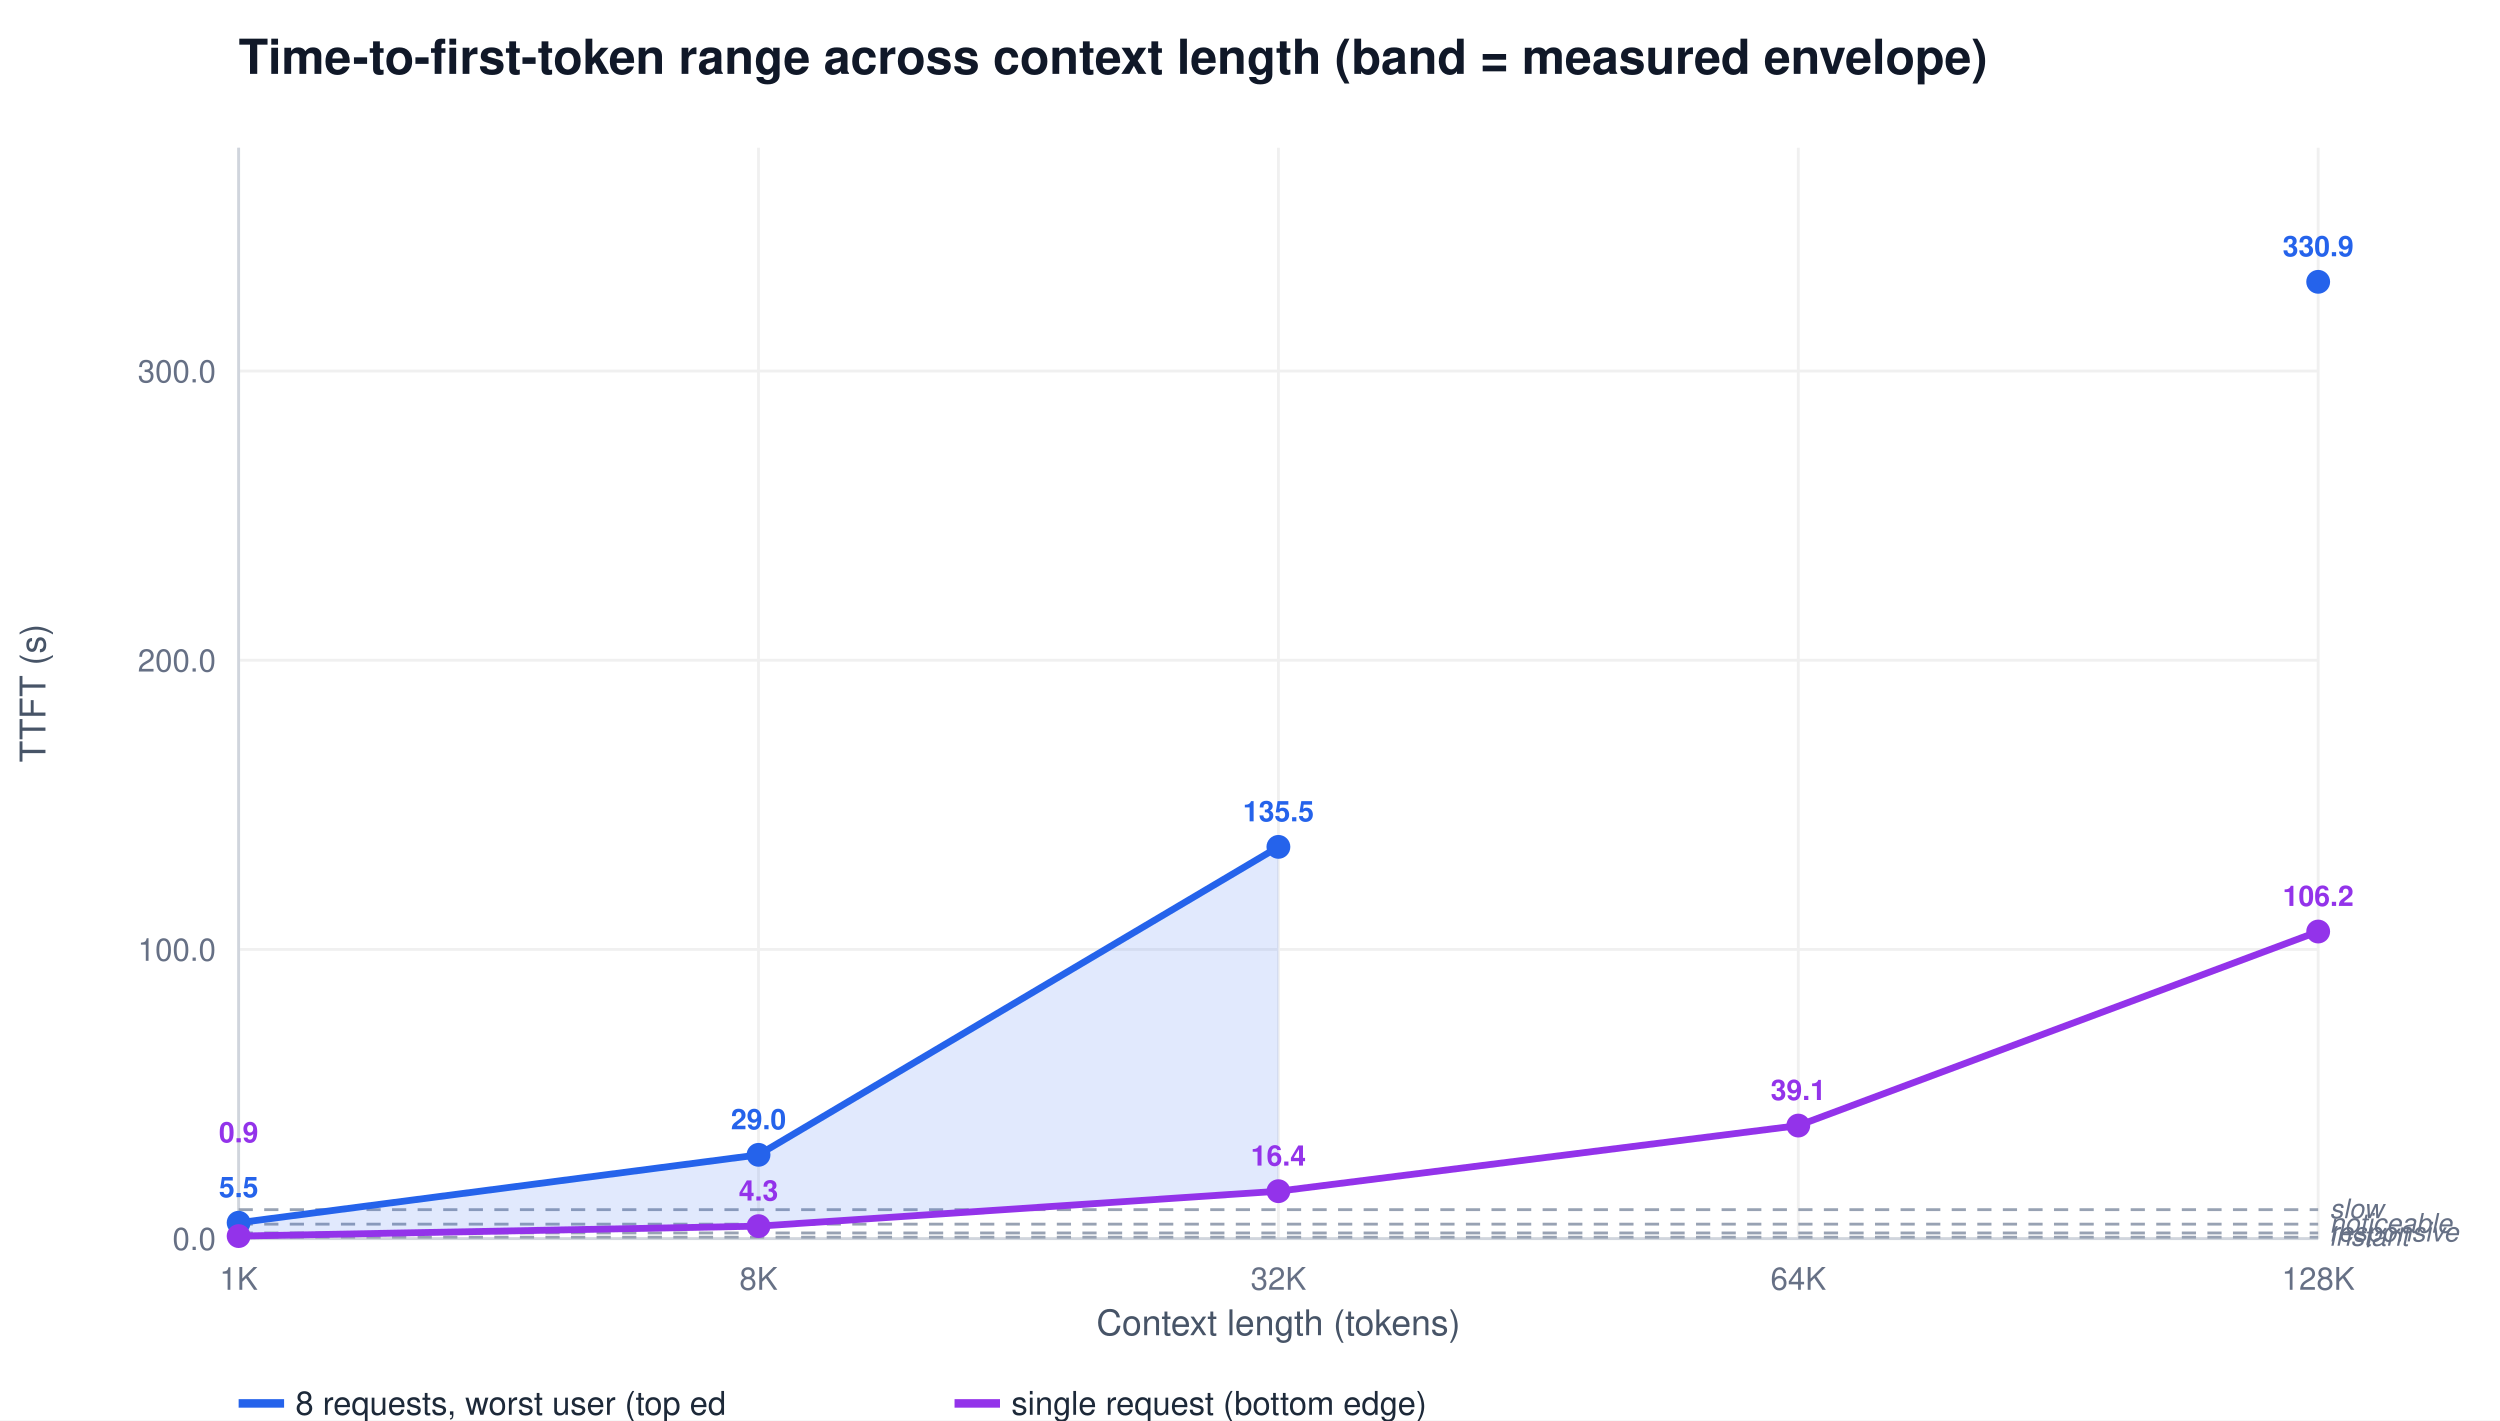
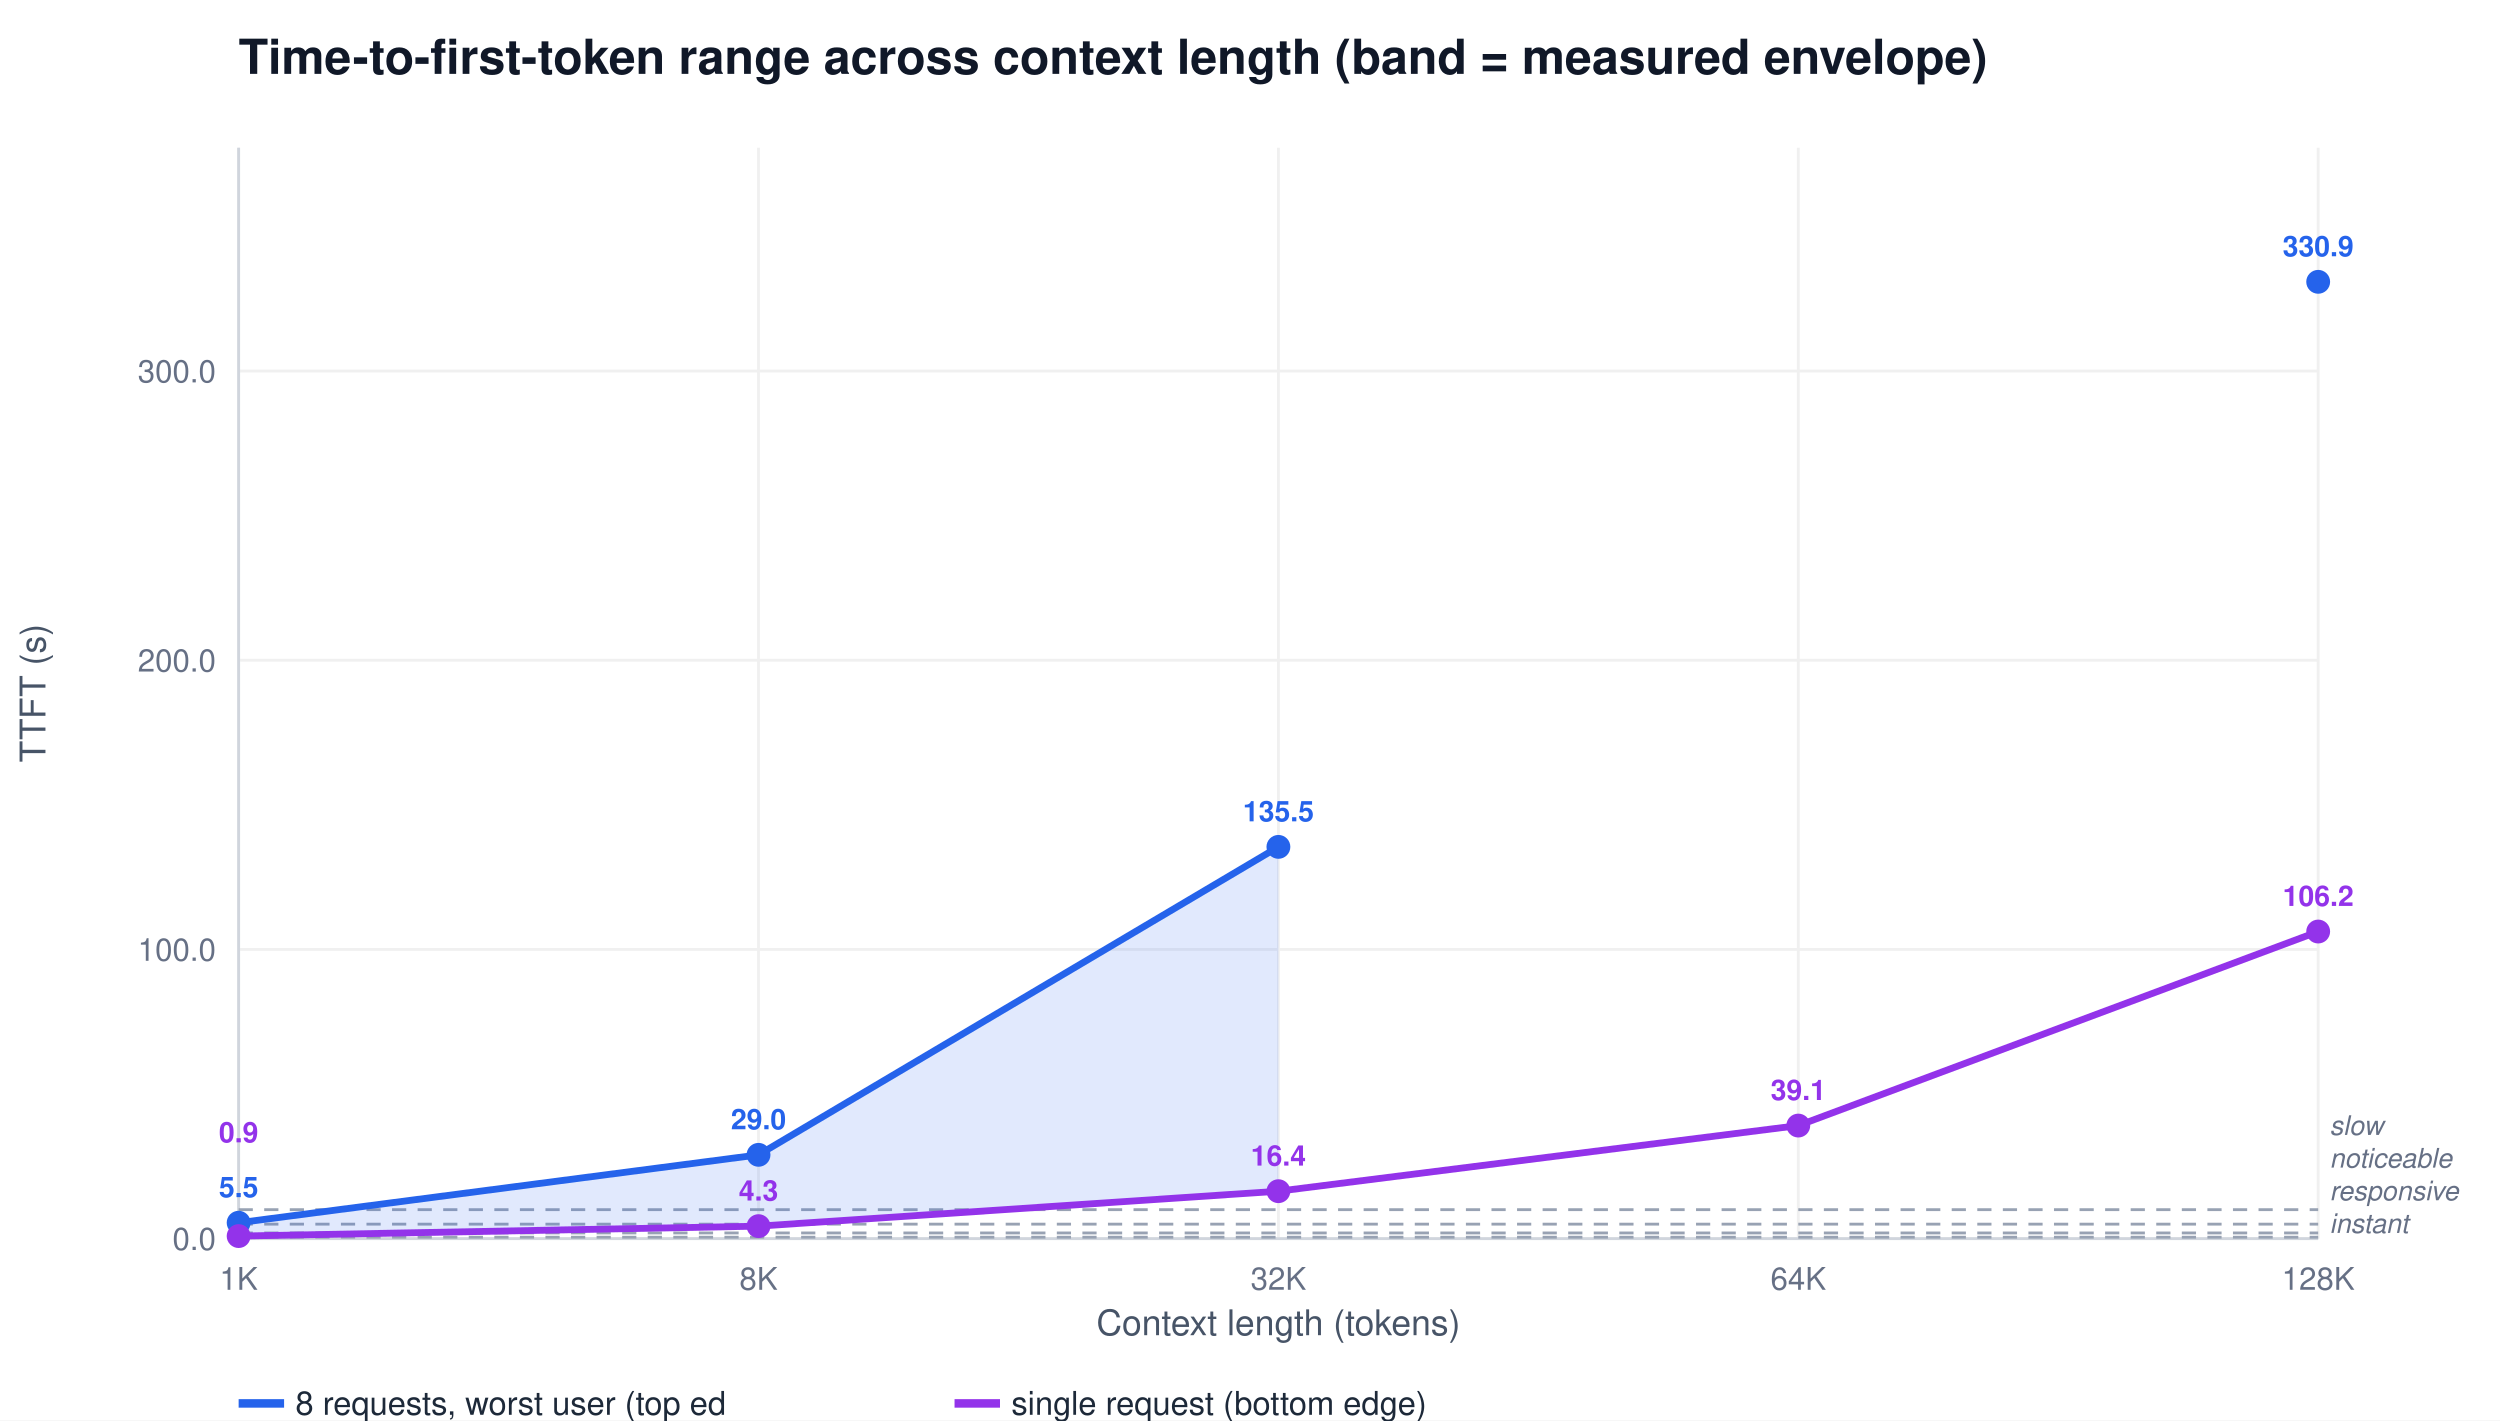
<svg xmlns="http://www.w3.org/2000/svg" width="880" height="500" viewBox="0 0 880 500" font-family="Segoe UI, Helvetica, Arial, sans-serif">
  <rect width="880" height="500" fill="#ffffff" />
  <text x="84" y="26" font-size="17" font-weight="600" fill="#101828">Time-to-first-token range across context length (band = measured envelope)</text>
  <line x1="84" y1="436.0" x2="816" y2="436.0" stroke="#f0f0f0" stroke-width="1" />
  <text x="76" y="440.0" font-size="11" fill="#667085" text-anchor="end">0.0</text>
  <line x1="84" y1="334.2" x2="816" y2="334.2" stroke="#f0f0f0" stroke-width="1" />
  <text x="76" y="338.2" font-size="11" fill="#667085" text-anchor="end">100.0</text>
  <line x1="84" y1="232.4" x2="816" y2="232.4" stroke="#f0f0f0" stroke-width="1" />
  <text x="76" y="236.4" font-size="11" fill="#667085" text-anchor="end">200.0</text>
  <line x1="84" y1="130.6" x2="816" y2="130.6" stroke="#f0f0f0" stroke-width="1" />
  <text x="76" y="134.6" font-size="11" fill="#667085" text-anchor="end">300.0</text>
  <line x1="84.0" y1="52" x2="84.0" y2="436" stroke="#f0f0f0" stroke-width="1" />
  <text x="84.0" y="454" font-size="11" fill="#667085" text-anchor="middle">1K</text>
  <line x1="267.0" y1="52" x2="267.0" y2="436" stroke="#f0f0f0" stroke-width="1" />
  <text x="267.0" y="454" font-size="11" fill="#667085" text-anchor="middle">8K</text>
  <line x1="450.0" y1="52" x2="450.0" y2="436" stroke="#f0f0f0" stroke-width="1" />
  <text x="450.0" y="454" font-size="11" fill="#667085" text-anchor="middle">32K</text>
  <line x1="633.0" y1="52" x2="633.0" y2="436" stroke="#f0f0f0" stroke-width="1" />
  <text x="633.0" y="454" font-size="11" fill="#667085" text-anchor="middle">64K</text>
  <line x1="816.0" y1="52" x2="816.0" y2="436" stroke="#f0f0f0" stroke-width="1" />
  <text x="816.0" y="454" font-size="11" fill="#667085" text-anchor="middle">128K</text>
  <line x1="84" y1="436" x2="816" y2="436" stroke="#d0d5dd" stroke-width="1" />
  <line x1="84" y1="52" x2="84" y2="436" stroke="#d0d5dd" stroke-width="1" />
+   <line x1="84" y1="425.8" x2="816" y2="425.8" stroke="#98a2b3" stroke-width="1" stroke-dasharray="5 4" />
+   <text x="820" y="399.5" font-size="9.5" fill="#667085" font-style="italic">slow</text>
+   <line x1="84" y1="430.9" x2="816" y2="430.9" stroke="#98a2b3" stroke-width="1" stroke-dasharray="5 4" />
+   <text x="820" y="411.0" font-size="9.5" fill="#667085" font-style="italic">noticeable</text>
+   <line x1="84" y1="434.0" x2="816" y2="434.0" stroke="#98a2b3" stroke-width="1" stroke-dasharray="5 4" />
+   <text x="820" y="422.5" font-size="9.5" fill="#667085" font-style="italic">responsive</text>
  <line x1="84" y1="435.5" x2="816" y2="435.5" stroke="#98a2b3" stroke-width="1" stroke-dasharray="5 4" />
-   <text x="820" y="438.5" font-size="9.5" fill="#667085" font-style="italic">instant</text>
-   <line x1="84" y1="434.0" x2="816" y2="434.0" stroke="#98a2b3" stroke-width="1" stroke-dasharray="5 4" />
-   <text x="820" y="437.0" font-size="9.5" fill="#667085" font-style="italic">responsive</text>
-   <line x1="84" y1="430.9" x2="816" y2="430.9" stroke="#98a2b3" stroke-width="1" stroke-dasharray="5 4" />
-   <text x="820" y="433.9" font-size="9.5" fill="#667085" font-style="italic">noticeable</text>
-   <line x1="84" y1="425.8" x2="816" y2="425.8" stroke="#98a2b3" stroke-width="1" stroke-dasharray="5 4" />
-   <text x="820" y="428.8" font-size="9.5" fill="#667085" font-style="italic">slow</text>
+   <text x="820" y="434.0" font-size="9.5" fill="#667085" font-style="italic">instant</text>
  <polygon points="84.0,430.4 267.0,406.5 450.0,298.1 450.0,419.3 267.0,431.6 84.0,435.1" fill="#2563eb" fill-opacity="0.14" stroke="none" />
  <polyline points="84.0,430.4 267.0,406.5 450.0,298.1" fill="none" stroke="#2563eb" stroke-width="2.4" />
  <circle cx="84.0" cy="430.4" r="4.2" fill="#2563eb" />
  <circle cx="267.0" cy="406.5" r="4.2" fill="#2563eb" />
  <circle cx="450.0" cy="298.1" r="4.2" fill="#2563eb" />
  <circle cx="816.0" cy="99.2" r="4.2" fill="#2563eb" />
  <polyline points="84.0,435.1 267.0,431.6 450.0,419.3 633.0,396.2 816.0,327.9" fill="none" stroke="#9333ea" stroke-width="2.4" />
  <circle cx="84.0" cy="435.1" r="4.2" fill="#9333ea" />
  <circle cx="267.0" cy="431.6" r="4.2" fill="#9333ea" />
  <circle cx="450.0" cy="419.3" r="4.2" fill="#9333ea" />
  <circle cx="633.0" cy="396.2" r="4.2" fill="#9333ea" />
  <circle cx="816.0" cy="327.9" r="4.2" fill="#9333ea" />
  <text x="84.0" y="421.4" font-size="10" fill="#2563eb" text-anchor="middle" font-weight="600">5.5</text>
  <text x="84.0" y="402.1" font-size="10" fill="#9333ea" text-anchor="middle" font-weight="600">0.9</text>
  <text x="267.0" y="397.5" font-size="10" fill="#2563eb" text-anchor="middle" font-weight="600">29.0</text>
  <text x="267.0" y="422.6" font-size="10" fill="#9333ea" text-anchor="middle" font-weight="600">4.3</text>
  <text x="450.0" y="289.1" font-size="10" fill="#2563eb" text-anchor="middle" font-weight="600">135.5</text>
  <text x="450.0" y="410.3" font-size="10" fill="#9333ea" text-anchor="middle" font-weight="600">16.4</text>
  <text x="633.0" y="387.2" font-size="10" fill="#9333ea" text-anchor="middle" font-weight="600">39.1</text>
  <text x="816.0" y="90.2" font-size="10" fill="#2563eb" text-anchor="middle" font-weight="600">330.9</text>
  <text x="816.0" y="318.9" font-size="10" fill="#9333ea" text-anchor="middle" font-weight="600">106.2</text>
  <line x1="84" y1="494" x2="100" y2="494" stroke="#2563eb" stroke-width="3" />
  <text x="104" y="498" font-size="11.5" fill="#1d2939">8 requests, worst user (top ed</text>
  <line x1="336" y1="494" x2="352" y2="494" stroke="#9333ea" stroke-width="3" />
  <text x="356" y="498" font-size="11.5" fill="#1d2939">single request (bottom edge)</text>
  <text x="450" y="470" font-size="12.5" fill="#475467" text-anchor="middle">Context length (tokens)</text>
  <text x="16" y="244" font-size="12.5" fill="#475467" text-anchor="middle" transform="rotate(-90 16 244)">TTFT (s)</text>
</svg>
